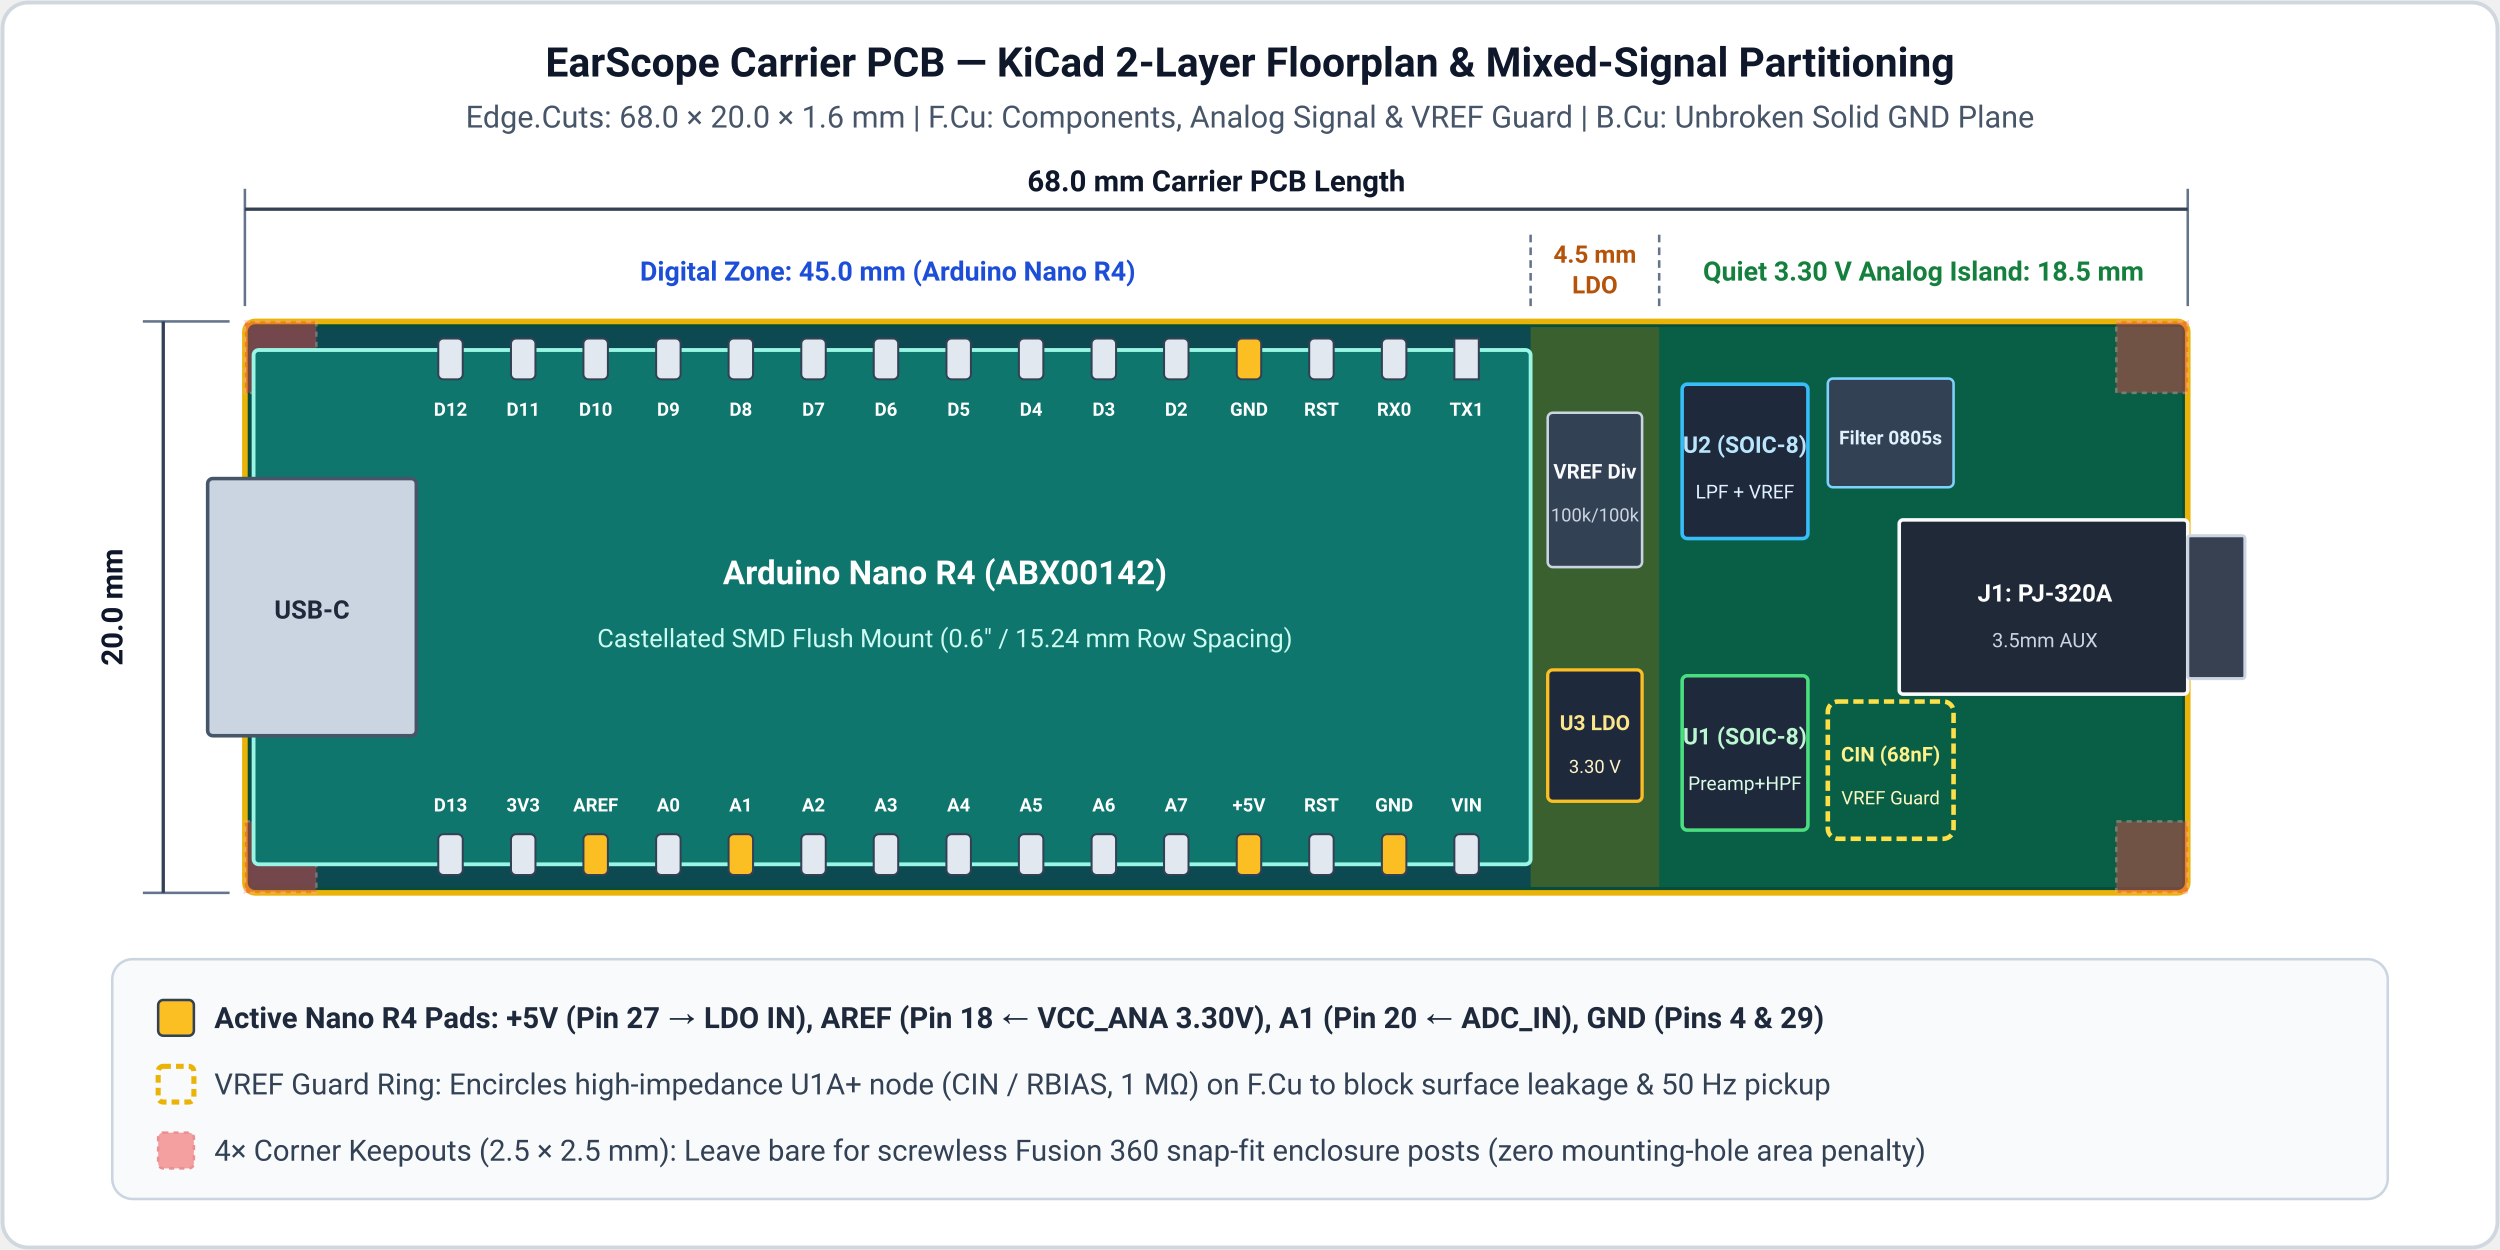
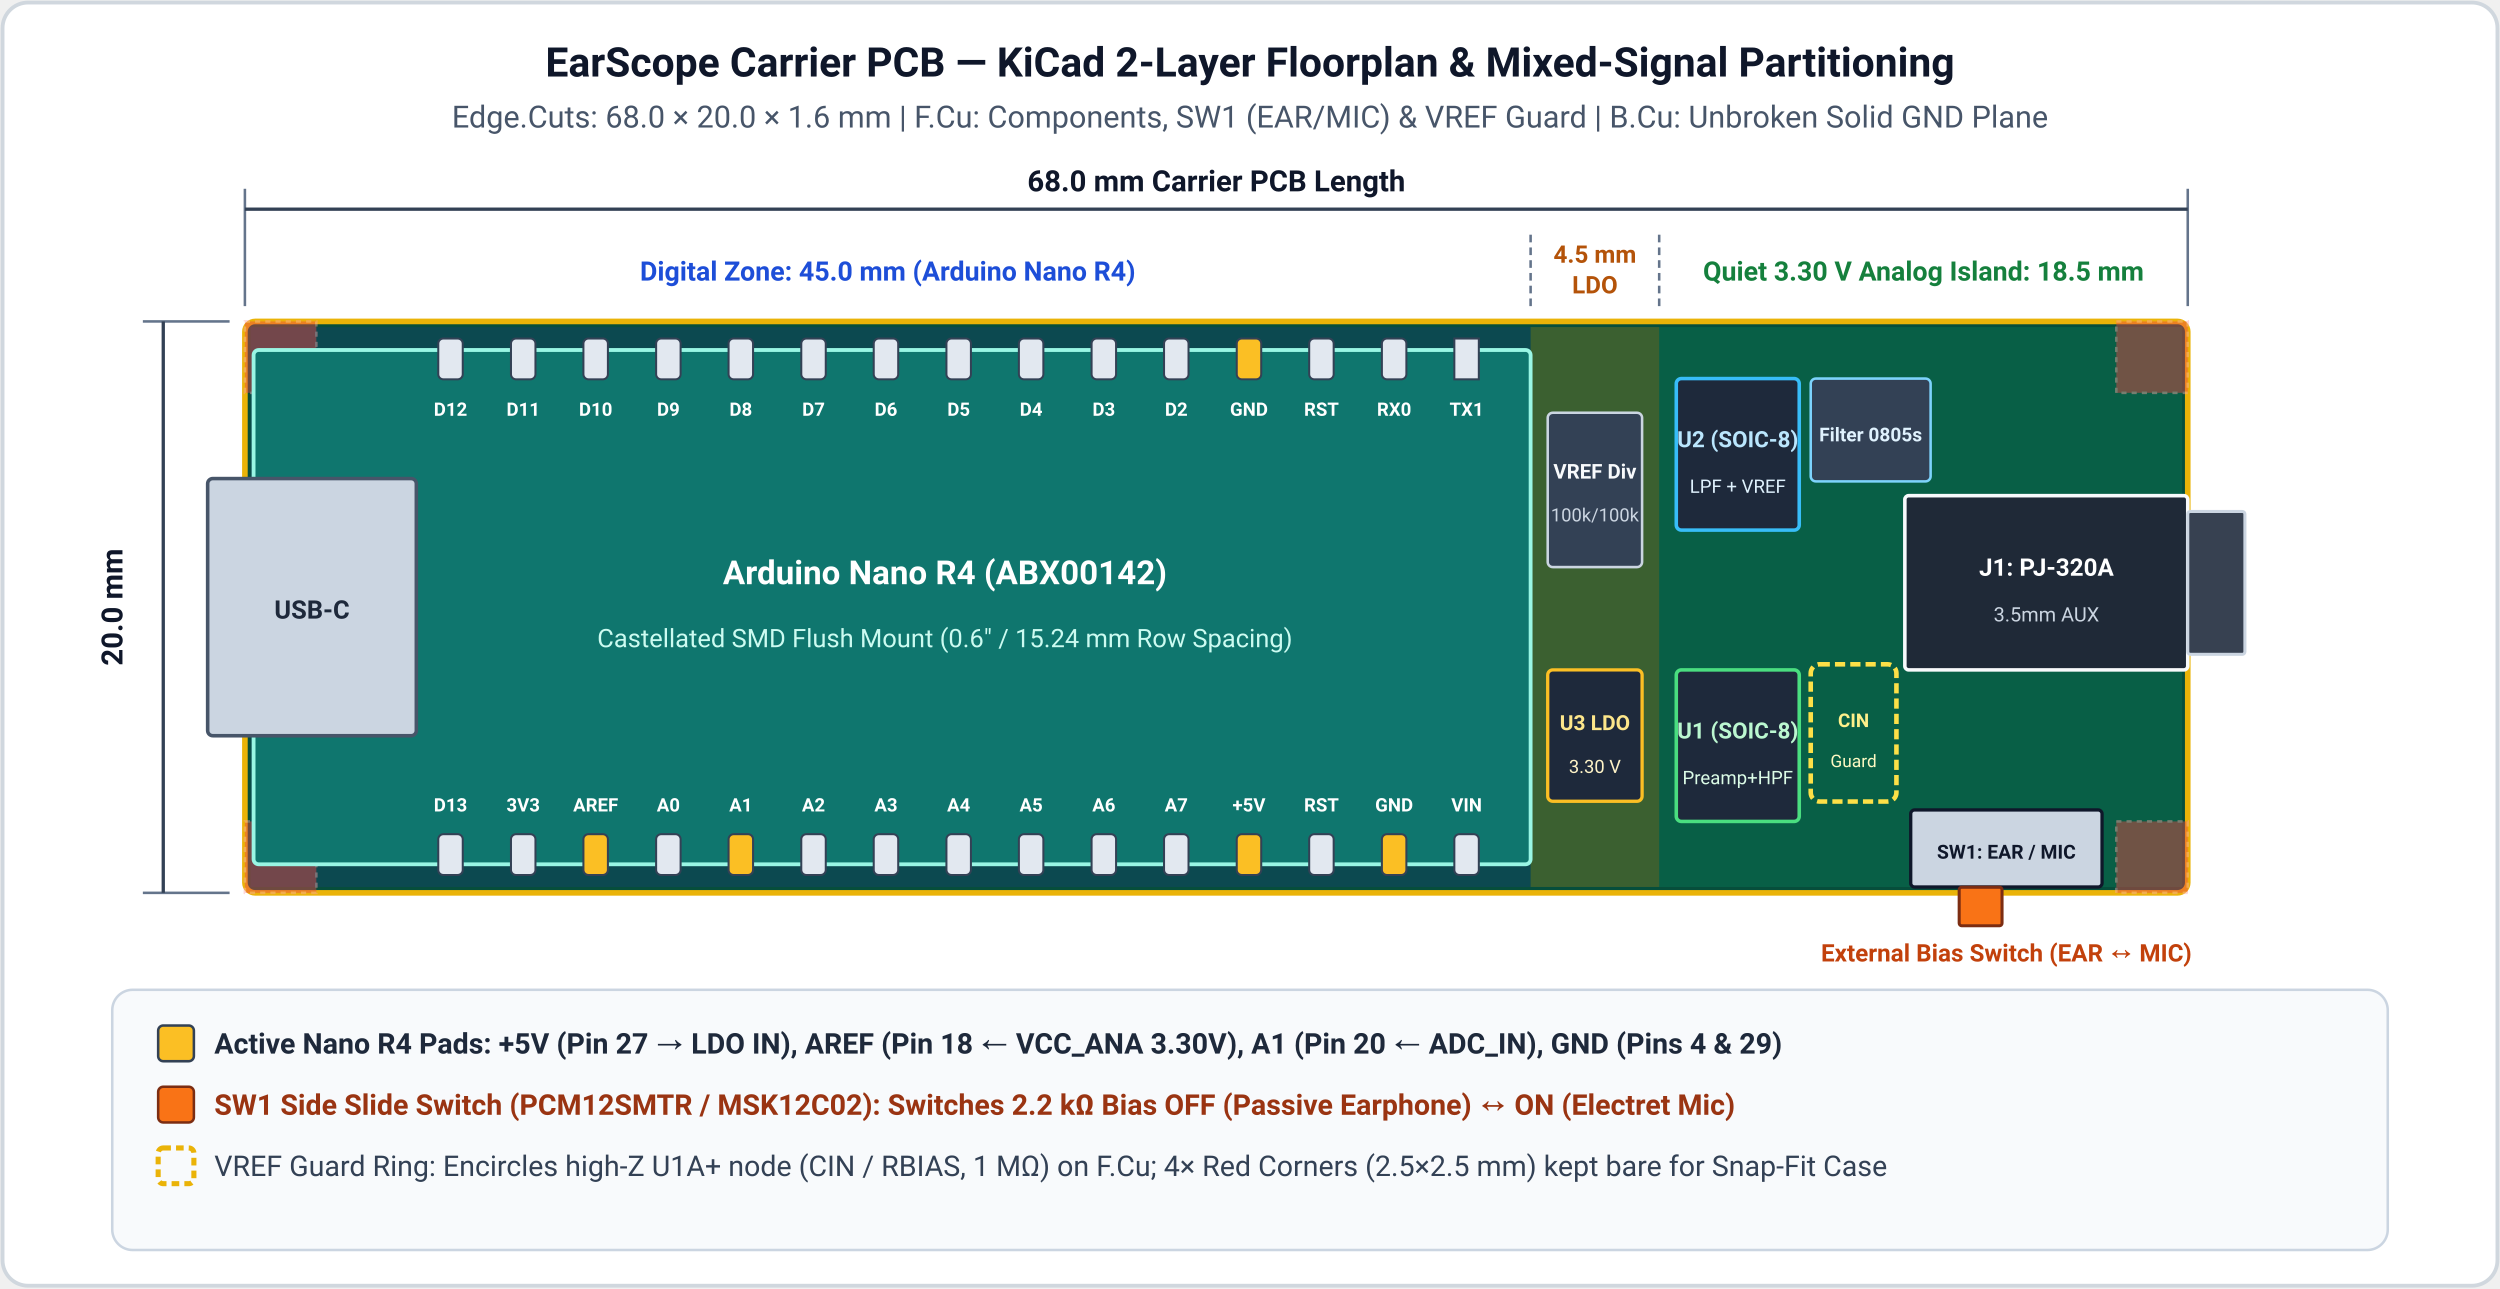
- <svg xmlns="http://www.w3.org/2000/svg" viewBox="0 0 980 490" width="980" height="490" font-family="-apple-system, BlinkMacSystemFont, 'Segoe UI', Roboto, Helvetica, Arial, sans-serif">
-   <rect x="1" y="1" width="978" height="488" rx="10" ry="10" fill="#ffffff" stroke="#d0d7de" stroke-width="1.5" />
+ <svg xmlns="http://www.w3.org/2000/svg" viewBox="0 0 980 505" width="980" height="505" font-family="-apple-system, BlinkMacSystemFont, 'Segoe UI', Roboto, Helvetica, Arial, sans-serif">
+   <rect x="1" y="1" width="978" height="503" rx="10" ry="10" fill="#ffffff" stroke="#d0d7de" stroke-width="1.5" />
  <text x="490" y="30" text-anchor="middle" font-size="16" font-weight="700" fill="#0f172a">EarScope Carrier PCB — KiCad 2-Layer Floorplan &amp; Mixed-Signal Partitioning</text>
-   <text x="490" y="50" text-anchor="middle" font-size="12" fill="#475569">Edge.Cuts: 68.0 × 20.0 × 1.6 mm | F.Cu: Components, Analog Signal &amp; VREF Guard | B.Cu: Unbroken Solid GND Plane</text>
+   <text x="490" y="50" text-anchor="middle" font-size="12" fill="#475569">Edge.Cuts: 68.0 × 20.0 × 1.6 mm | F.Cu: Components, SW1 (EAR/MIC) &amp; VREF Guard | B.Cu: Unbroken Solid GND Plane</text>
  <line x1="96.0" y1="74" x2="96.0" y2="120" stroke="#64748b" stroke-width="1" />
  <line x1="600.0" y1="92" x2="600.0" y2="120" stroke="#64748b" stroke-width="1" stroke-dasharray="3,2" />
  <line x1="650.4" y1="92" x2="650.4" y2="120" stroke="#64748b" stroke-width="1" stroke-dasharray="3,2" />
  <line x1="857.6" y1="74" x2="857.6" y2="120" stroke="#64748b" stroke-width="1" />
  <line x1="96.0" y1="82" x2="857.6" y2="82" stroke="#334155" stroke-width="1.3" />
  <text x="476.8" y="75" text-anchor="middle" font-size="11.5" font-weight="700" fill="#0f172a">68.0 mm Carrier PCB Length</text>
  <text x="348.0" y="110" text-anchor="middle" font-size="10.5" font-weight="600" fill="#1d4ed8">Digital Zone: 45.0 mm (Arduino Nano R4)</text>
  <text x="625.2" y="103" text-anchor="middle" font-size="9.5" font-weight="700" fill="#b45309">4.5 mm</text>
  <text x="625.2" y="115" text-anchor="middle" font-size="9.5" font-weight="600" fill="#b45309">LDO</text>
  <text x="754.0" y="110" text-anchor="middle" font-size="10.5" font-weight="600" fill="#15803d">Quiet 3.30 V Analog Island: 18.5 mm</text>
  <line x1="56" y1="126.0" x2="90" y2="126.0" stroke="#64748b" stroke-width="1" />
  <line x1="56" y1="350.0" x2="90" y2="350.0" stroke="#64748b" stroke-width="1" />
  <line x1="64" y1="126.0" x2="64" y2="350.0" stroke="#334155" stroke-width="1.3" />
  <text x="48" y="238.0" text-anchor="middle" font-size="11.5" font-weight="700" fill="#0f172a" transform="rotate(-90 48 238.0)">20.0 mm</text>
  <rect x="96.0" y="126.0" width="761.6" height="224.0" rx="4" ry="4" fill="#064e3b" stroke="#eab308" stroke-width="2.2" />
  <rect x="98.2" y="128.2" width="501.8" height="219.5" fill="#1e3a8a" opacity="0.26" />
  <rect x="600.0" y="128.2" width="50.4" height="219.5" fill="#f59e0b" opacity="0.22" />
  <rect x="650.4" y="128.2" width="205.0" height="219.5" fill="#10b981" opacity="0.16" />
  <rect x="96.0" y="126.0" width="28.0" height="28.0" fill="#ef4444" opacity="0.45" stroke="#fca5a5" stroke-dasharray="2,2" />
  <rect x="96.0" y="322.0" width="28.0" height="28.0" fill="#ef4444" opacity="0.45" stroke="#fca5a5" stroke-dasharray="2,2" />
  <rect x="829.6" y="126.0" width="28.0" height="28.0" fill="#ef4444" opacity="0.45" stroke="#fca5a5" stroke-dasharray="2,2" />
  <rect x="829.6" y="322.0" width="28.0" height="28.0" fill="#ef4444" opacity="0.45" stroke="#fca5a5" stroke-dasharray="2,2" />
  <rect x="99.4" y="137.2" width="500.6" height="201.6" rx="2" fill="#0f766e" stroke="#99f6e4" stroke-width="1.5" />
  <rect x="81.4" y="187.6" width="81.8" height="100.8" rx="2" fill="#cbd5e1" stroke="#475569" stroke-width="1.4" />
  <text x="122.3" y="242.5" text-anchor="middle" font-size="10" font-weight="700" fill="#1e293b">USB-C</text>
  <rect x="171.8" y="132.7" width="9.6" height="16" rx="2" fill="#e2e8f0" stroke="#334155" stroke-width="0.8" />
  <text x="176.6" y="163.0" text-anchor="middle" font-size="7.3" font-weight="700" fill="#ffffff">D12</text>
  <rect x="171.8" y="327.0" width="9.6" height="16" rx="2" fill="#e2e8f0" stroke="#334155" stroke-width="0.8" />
  <text x="176.6" y="318.1" text-anchor="middle" font-size="7.3" font-weight="700" fill="#ffffff">D13</text>
  <rect x="200.3" y="132.7" width="9.6" height="16" rx="2" fill="#e2e8f0" stroke="#334155" stroke-width="0.8" />
  <text x="205.1" y="163.0" text-anchor="middle" font-size="7.3" font-weight="700" fill="#ffffff">D11</text>
  <rect x="200.3" y="327.0" width="9.6" height="16" rx="2" fill="#e2e8f0" stroke="#334155" stroke-width="0.8" />
  <text x="205.1" y="318.1" text-anchor="middle" font-size="7.3" font-weight="700" fill="#ffffff">3V3</text>
  <rect x="228.7" y="132.7" width="9.6" height="16" rx="2" fill="#e2e8f0" stroke="#334155" stroke-width="0.8" />
  <text x="233.5" y="163.0" text-anchor="middle" font-size="7.3" font-weight="700" fill="#ffffff">D10</text>
  <rect x="228.7" y="327.0" width="9.6" height="16" rx="2" fill="#fbbf24" stroke="#334155" stroke-width="0.8" />
  <text x="233.5" y="318.1" text-anchor="middle" font-size="7.3" font-weight="700" fill="#ffffff">AREF</text>
  <rect x="257.2" y="132.7" width="9.6" height="16" rx="2" fill="#e2e8f0" stroke="#334155" stroke-width="0.8" />
  <text x="262.0" y="163.0" text-anchor="middle" font-size="7.3" font-weight="700" fill="#ffffff">D9</text>
  <rect x="257.2" y="327.0" width="9.6" height="16" rx="2" fill="#e2e8f0" stroke="#334155" stroke-width="0.8" />
  <text x="262.0" y="318.1" text-anchor="middle" font-size="7.3" font-weight="700" fill="#ffffff">A0</text>
  <rect x="285.6" y="132.7" width="9.6" height="16" rx="2" fill="#e2e8f0" stroke="#334155" stroke-width="0.8" />
  <text x="290.4" y="163.0" text-anchor="middle" font-size="7.3" font-weight="700" fill="#ffffff">D8</text>
  <rect x="285.6" y="327.0" width="9.6" height="16" rx="2" fill="#fbbf24" stroke="#334155" stroke-width="0.8" />
  <text x="290.4" y="318.1" text-anchor="middle" font-size="7.3" font-weight="700" fill="#ffffff">A1</text>
  <rect x="314.1" y="132.7" width="9.6" height="16" rx="2" fill="#e2e8f0" stroke="#334155" stroke-width="0.8" />
  <text x="318.9" y="163.0" text-anchor="middle" font-size="7.3" font-weight="700" fill="#ffffff">D7</text>
  <rect x="314.1" y="327.0" width="9.6" height="16" rx="2" fill="#e2e8f0" stroke="#334155" stroke-width="0.8" />
  <text x="318.9" y="318.1" text-anchor="middle" font-size="7.3" font-weight="700" fill="#ffffff">A2</text>
  <rect x="342.5" y="132.7" width="9.6" height="16" rx="2" fill="#e2e8f0" stroke="#334155" stroke-width="0.8" />
  <text x="347.3" y="163.0" text-anchor="middle" font-size="7.3" font-weight="700" fill="#ffffff">D6</text>
  <rect x="342.5" y="327.0" width="9.6" height="16" rx="2" fill="#e2e8f0" stroke="#334155" stroke-width="0.8" />
  <text x="347.3" y="318.1" text-anchor="middle" font-size="7.3" font-weight="700" fill="#ffffff">A3</text>
  <rect x="371.0" y="132.7" width="9.6" height="16" rx="2" fill="#e2e8f0" stroke="#334155" stroke-width="0.8" />
  <text x="375.8" y="163.0" text-anchor="middle" font-size="7.3" font-weight="700" fill="#ffffff">D5</text>
  <rect x="371.0" y="327.0" width="9.6" height="16" rx="2" fill="#e2e8f0" stroke="#334155" stroke-width="0.8" />
  <text x="375.8" y="318.1" text-anchor="middle" font-size="7.3" font-weight="700" fill="#ffffff">A4</text>
  <rect x="399.4" y="132.7" width="9.6" height="16" rx="2" fill="#e2e8f0" stroke="#334155" stroke-width="0.8" />
  <text x="404.2" y="163.0" text-anchor="middle" font-size="7.3" font-weight="700" fill="#ffffff">D4</text>
  <rect x="399.4" y="327.0" width="9.6" height="16" rx="2" fill="#e2e8f0" stroke="#334155" stroke-width="0.8" />
  <text x="404.2" y="318.1" text-anchor="middle" font-size="7.3" font-weight="700" fill="#ffffff">A5</text>
  <rect x="427.9" y="132.7" width="9.6" height="16" rx="2" fill="#e2e8f0" stroke="#334155" stroke-width="0.8" />
  <text x="432.7" y="163.0" text-anchor="middle" font-size="7.3" font-weight="700" fill="#ffffff">D3</text>
  <rect x="427.9" y="327.0" width="9.6" height="16" rx="2" fill="#e2e8f0" stroke="#334155" stroke-width="0.8" />
  <text x="432.7" y="318.1" text-anchor="middle" font-size="7.3" font-weight="700" fill="#ffffff">A6</text>
  <rect x="456.3" y="132.7" width="9.6" height="16" rx="2" fill="#e2e8f0" stroke="#334155" stroke-width="0.8" />
  <text x="461.1" y="163.0" text-anchor="middle" font-size="7.3" font-weight="700" fill="#ffffff">D2</text>
  <rect x="456.3" y="327.0" width="9.6" height="16" rx="2" fill="#e2e8f0" stroke="#334155" stroke-width="0.8" />
  <text x="461.1" y="318.1" text-anchor="middle" font-size="7.3" font-weight="700" fill="#ffffff">A7</text>
  <rect x="484.8" y="132.7" width="9.6" height="16" rx="2" fill="#fbbf24" stroke="#334155" stroke-width="0.8" />
  <text x="489.6" y="163.0" text-anchor="middle" font-size="7.3" font-weight="700" fill="#ffffff">GND</text>
  <rect x="484.8" y="327.0" width="9.6" height="16" rx="2" fill="#fbbf24" stroke="#334155" stroke-width="0.8" />
  <text x="489.6" y="318.1" text-anchor="middle" font-size="7.3" font-weight="700" fill="#ffffff">+5V</text>
  <rect x="513.2" y="132.7" width="9.6" height="16" rx="2" fill="#e2e8f0" stroke="#334155" stroke-width="0.8" />
  <text x="518.0" y="163.0" text-anchor="middle" font-size="7.3" font-weight="700" fill="#ffffff">RST</text>
  <rect x="513.2" y="327.0" width="9.6" height="16" rx="2" fill="#e2e8f0" stroke="#334155" stroke-width="0.8" />
  <text x="518.0" y="318.1" text-anchor="middle" font-size="7.3" font-weight="700" fill="#ffffff">RST</text>
  <rect x="541.7" y="132.7" width="9.6" height="16" rx="2" fill="#e2e8f0" stroke="#334155" stroke-width="0.8" />
  <text x="546.5" y="163.0" text-anchor="middle" font-size="7.3" font-weight="700" fill="#ffffff">RX0</text>
  <rect x="541.7" y="327.0" width="9.6" height="16" rx="2" fill="#fbbf24" stroke="#334155" stroke-width="0.8" />
  <text x="546.5" y="318.1" text-anchor="middle" font-size="7.3" font-weight="700" fill="#ffffff">GND</text>
  <rect x="570.1" y="132.7" width="9.6" height="16" rx="0" fill="#e2e8f0" stroke="#334155" stroke-width="0.8" />
  <text x="574.9" y="163.0" text-anchor="middle" font-size="7.3" font-weight="700" fill="#ffffff">TX1</text>
  <rect x="570.1" y="327.0" width="9.6" height="16" rx="2" fill="#e2e8f0" stroke="#334155" stroke-width="0.8" />
  <text x="574.9" y="318.1" text-anchor="middle" font-size="7.3" font-weight="700" fill="#ffffff">VIN</text>
  <text x="370.4" y="229.0" text-anchor="middle" font-size="13" font-weight="700" fill="#ffffff">Arduino Nano R4 (ABX00142)</text>
  <text x="370.4" y="253.7" text-anchor="middle" font-size="10" fill="#ccfbf1">Castellated SMD Flush Mount (0.6" / 15.24 mm Row Spacing)</text>
  <rect x="606.7" y="262.6" width="37.0" height="51.5" rx="2" fill="#1e293b" stroke="#fbbf24" stroke-width="1.3" />
  <text x="625.2" y="286.2" text-anchor="middle" font-size="8.2" font-weight="700" fill="#fde68a">U3 LDO</text>
  <text x="625.2" y="303.0" text-anchor="middle" font-size="7.2" fill="#fef3c7">3.30 V</text>
  <rect x="606.7" y="161.8" width="37.0" height="60.5" rx="2" fill="#334155" stroke="#cbd5e1" stroke-width="1" />
  <text x="625.2" y="187.6" text-anchor="middle" font-size="8" font-weight="700" fill="#f8fafc">VREF Div</text>
  <text x="625.2" y="204.4" text-anchor="middle" font-size="7.2" fill="#cbd5e1">100k/100k</text>
-   <rect x="659.4" y="150.6" width="49.3" height="60.5" rx="2" fill="#1e293b" stroke="#38bdf8" stroke-width="1.4" />
-   <text x="684.0" y="177.5" text-anchor="middle" font-size="9" font-weight="700" fill="#bae6fd">U2 (SOIC-8)</text>
-   <text x="684.0" y="195.4" text-anchor="middle" font-size="7.5" fill="#e0f2fe">LPF + VREF</text>
-   <rect x="659.4" y="264.9" width="49.3" height="60.5" rx="2" fill="#1e293b" stroke="#4ade80" stroke-width="1.4" />
-   <text x="684.0" y="291.8" text-anchor="middle" font-size="9" font-weight="700" fill="#bbf7d0">U1 (SOIC-8)</text>
-   <text x="684.0" y="309.7" text-anchor="middle" font-size="7.5" fill="#dcfce7">Preamp+HPF</text>
-   <rect x="716.5" y="275.0" width="49.3" height="53.8" rx="4" fill="none" stroke="#fde047" stroke-width="1.8" stroke-dasharray="4,2" />
-   <text x="741.1" y="298.5" text-anchor="middle" font-size="8" font-weight="700" fill="#fef08a">CIN (68nF)</text>
-   <text x="741.1" y="315.3" text-anchor="middle" font-size="7.3" fill="#fef9c3">VREF Guard</text>
-   <rect x="716.5" y="148.4" width="49.3" height="42.6" rx="2" fill="#334155" stroke="#7dd3fc" stroke-width="1" />
-   <text x="741.1" y="174.2" text-anchor="middle" font-size="7.5" font-weight="600" fill="#e0f2fe">Filter 0805s</text>
-   <rect x="744.5" y="203.8" width="113.1" height="68.3" rx="1.5" fill="#1f2937" stroke="#f8fafc" stroke-width="1.4" />
-   <rect x="857.6" y="210.0" width="22.4" height="56.0" rx="1" fill="#374151" stroke="#cbd5e1" stroke-width="1.2" />
-   <text x="801.6" y="235.8" text-anchor="middle" font-size="9.5" font-weight="700" fill="#ffffff">J1: PJ-320A</text>
-   <text x="801.6" y="253.7" text-anchor="middle" font-size="7.8" fill="#cbd5e1">3.5mm AUX</text>
-   <rect x="44" y="376" width="892" height="94" rx="8" fill="#f8fafc" stroke="#cbd5e1" />
-   <rect x="62" y="392" width="14" height="14" rx="2" fill="#fbbf24" stroke="#334155" />
-   <text x="84" y="403" font-size="11.5" font-weight="600" fill="#1e293b">Active Nano R4 Pads: +5V (Pin 27 → LDO IN), AREF (Pin 18 ← VCC_ANA 3.30V), A1 (Pin 20 ← ADC_IN), GND (Pins 4 &amp; 29)</text>
-   <rect x="62" y="418" width="14" height="14" rx="2" fill="none" stroke="#eab308" stroke-width="2" stroke-dasharray="3,2" />
-   <text x="84" y="429" font-size="11.5" fill="#334155">VREF Guard Ring: Encircles high-impedance U1A+ node (CIN / RBIAS, 1 MΩ) on F.Cu to block surface leakage &amp; 50 Hz pickup</text>
-   <rect x="62" y="444" width="14" height="14" rx="2" fill="#ef4444" opacity="0.5" stroke="#dc2626" stroke-dasharray="2,2" />
-   <text x="84" y="455" font-size="11.5" fill="#334155">4× Corner Keepouts (2.5 × 2.5 mm): Leave bare for screwless Fusion 360 snap-fit enclosure posts (zero mounting-hole area penalty)</text>
+   <rect x="657.1" y="148.4" width="48.2" height="59.4" rx="2" fill="#1e293b" stroke="#38bdf8" stroke-width="1.4" />
+   <text x="681.2" y="175.3" text-anchor="middle" font-size="8.8" font-weight="700" fill="#bae6fd">U2 (SOIC-8)</text>
+   <text x="681.2" y="193.2" text-anchor="middle" font-size="7.3" fill="#e0f2fe">LPF + VREF</text>
+   <rect x="657.1" y="262.6" width="48.2" height="59.4" rx="2" fill="#1e293b" stroke="#4ade80" stroke-width="1.4" />
+   <text x="681.2" y="289.5" text-anchor="middle" font-size="8.8" font-weight="700" fill="#bbf7d0">U1 (SOIC-8)</text>
+   <text x="681.2" y="307.4" text-anchor="middle" font-size="7.3" fill="#dcfce7">Preamp+HPF</text>
+   <rect x="709.8" y="260.4" width="33.6" height="53.8" rx="3.5" fill="none" stroke="#fde047" stroke-width="1.8" stroke-dasharray="4,2" />
+   <text x="726.6" y="285.0" text-anchor="middle" font-size="7.4" font-weight="700" fill="#fef08a">CIN</text>
+   <text x="726.6" y="300.7" text-anchor="middle" font-size="6.8" fill="#fef9c3">Guard</text>
+   <rect x="709.8" y="148.4" width="47.0" height="40.3" rx="2" fill="#334155" stroke="#7dd3fc" stroke-width="1" />
+   <text x="733.3" y="173.0" text-anchor="middle" font-size="7.5" font-weight="600" fill="#e0f2fe">Filter 0805s</text>
+   <rect x="746.7" y="194.3" width="110.9" height="68.3" rx="1.5" fill="#1f2937" stroke="#f8fafc" stroke-width="1.4" />
+   <rect x="857.6" y="200.5" width="22.4" height="56.0" rx="1" fill="#374151" stroke="#cbd5e1" stroke-width="1.2" />
+   <text x="802.2" y="225.7" text-anchor="middle" font-size="9.5" font-weight="700" fill="#ffffff">J1: PJ-320A</text>
+   <text x="802.2" y="243.6" text-anchor="middle" font-size="7.8" fill="#cbd5e1">3.5mm AUX</text>
+   <rect x="749.0" y="317.5" width="75.0" height="30.2" rx="1.5" fill="#cbd5e1" stroke="#0f172a" stroke-width="1.3" />
+   <rect x="768.0" y="347.8" width="16.8" height="15.1" rx="1" fill="#f97316" stroke="#7c2d12" stroke-width="1.2" />
+   <text x="786.5" y="336.6" text-anchor="middle" font-size="7.6" font-weight="700" fill="#0f172a">SW1: EAR / MIC</text>
+   <text x="786.5" y="376.9" text-anchor="middle" font-size="9.5" font-weight="700" fill="#c2410c">External Bias Switch (EAR ↔ MIC)</text>
+   <rect x="44" y="388" width="892" height="102" rx="8" fill="#f8fafc" stroke="#cbd5e1" />
+   <rect x="62" y="402" width="14" height="14" rx="2" fill="#fbbf24" stroke="#334155" />
+   <text x="84" y="413" font-size="11.2" font-weight="600" fill="#1e293b">Active Nano R4 Pads: +5V (Pin 27 → LDO IN), AREF (Pin 18 ← VCC_ANA 3.30V), A1 (Pin 20 ← ADC_IN), GND (Pins 4 &amp; 29)</text>
+   <rect x="62" y="426" width="14" height="14" rx="2" fill="#f97316" stroke="#7c2d12" />
+   <text x="84" y="437" font-size="11.2" font-weight="600" fill="#9a3412">SW1 Side Slide Switch (PCM12SMTR / MSK12C02): Switches 2.2 kΩ Bias OFF (Passive Earphone) ↔ ON (Electret Mic)</text>
+   <rect x="62" y="450" width="14" height="14" rx="2" fill="none" stroke="#eab308" stroke-width="2" stroke-dasharray="3,2" />
+   <text x="84" y="461" font-size="11.2" fill="#334155">VREF Guard Ring: Encircles high-Z U1A+ node (CIN / RBIAS, 1 MΩ) on F.Cu; 4× Red Corners (2.5×2.5 mm) kept bare for Snap-Fit Case</text>
</svg>
